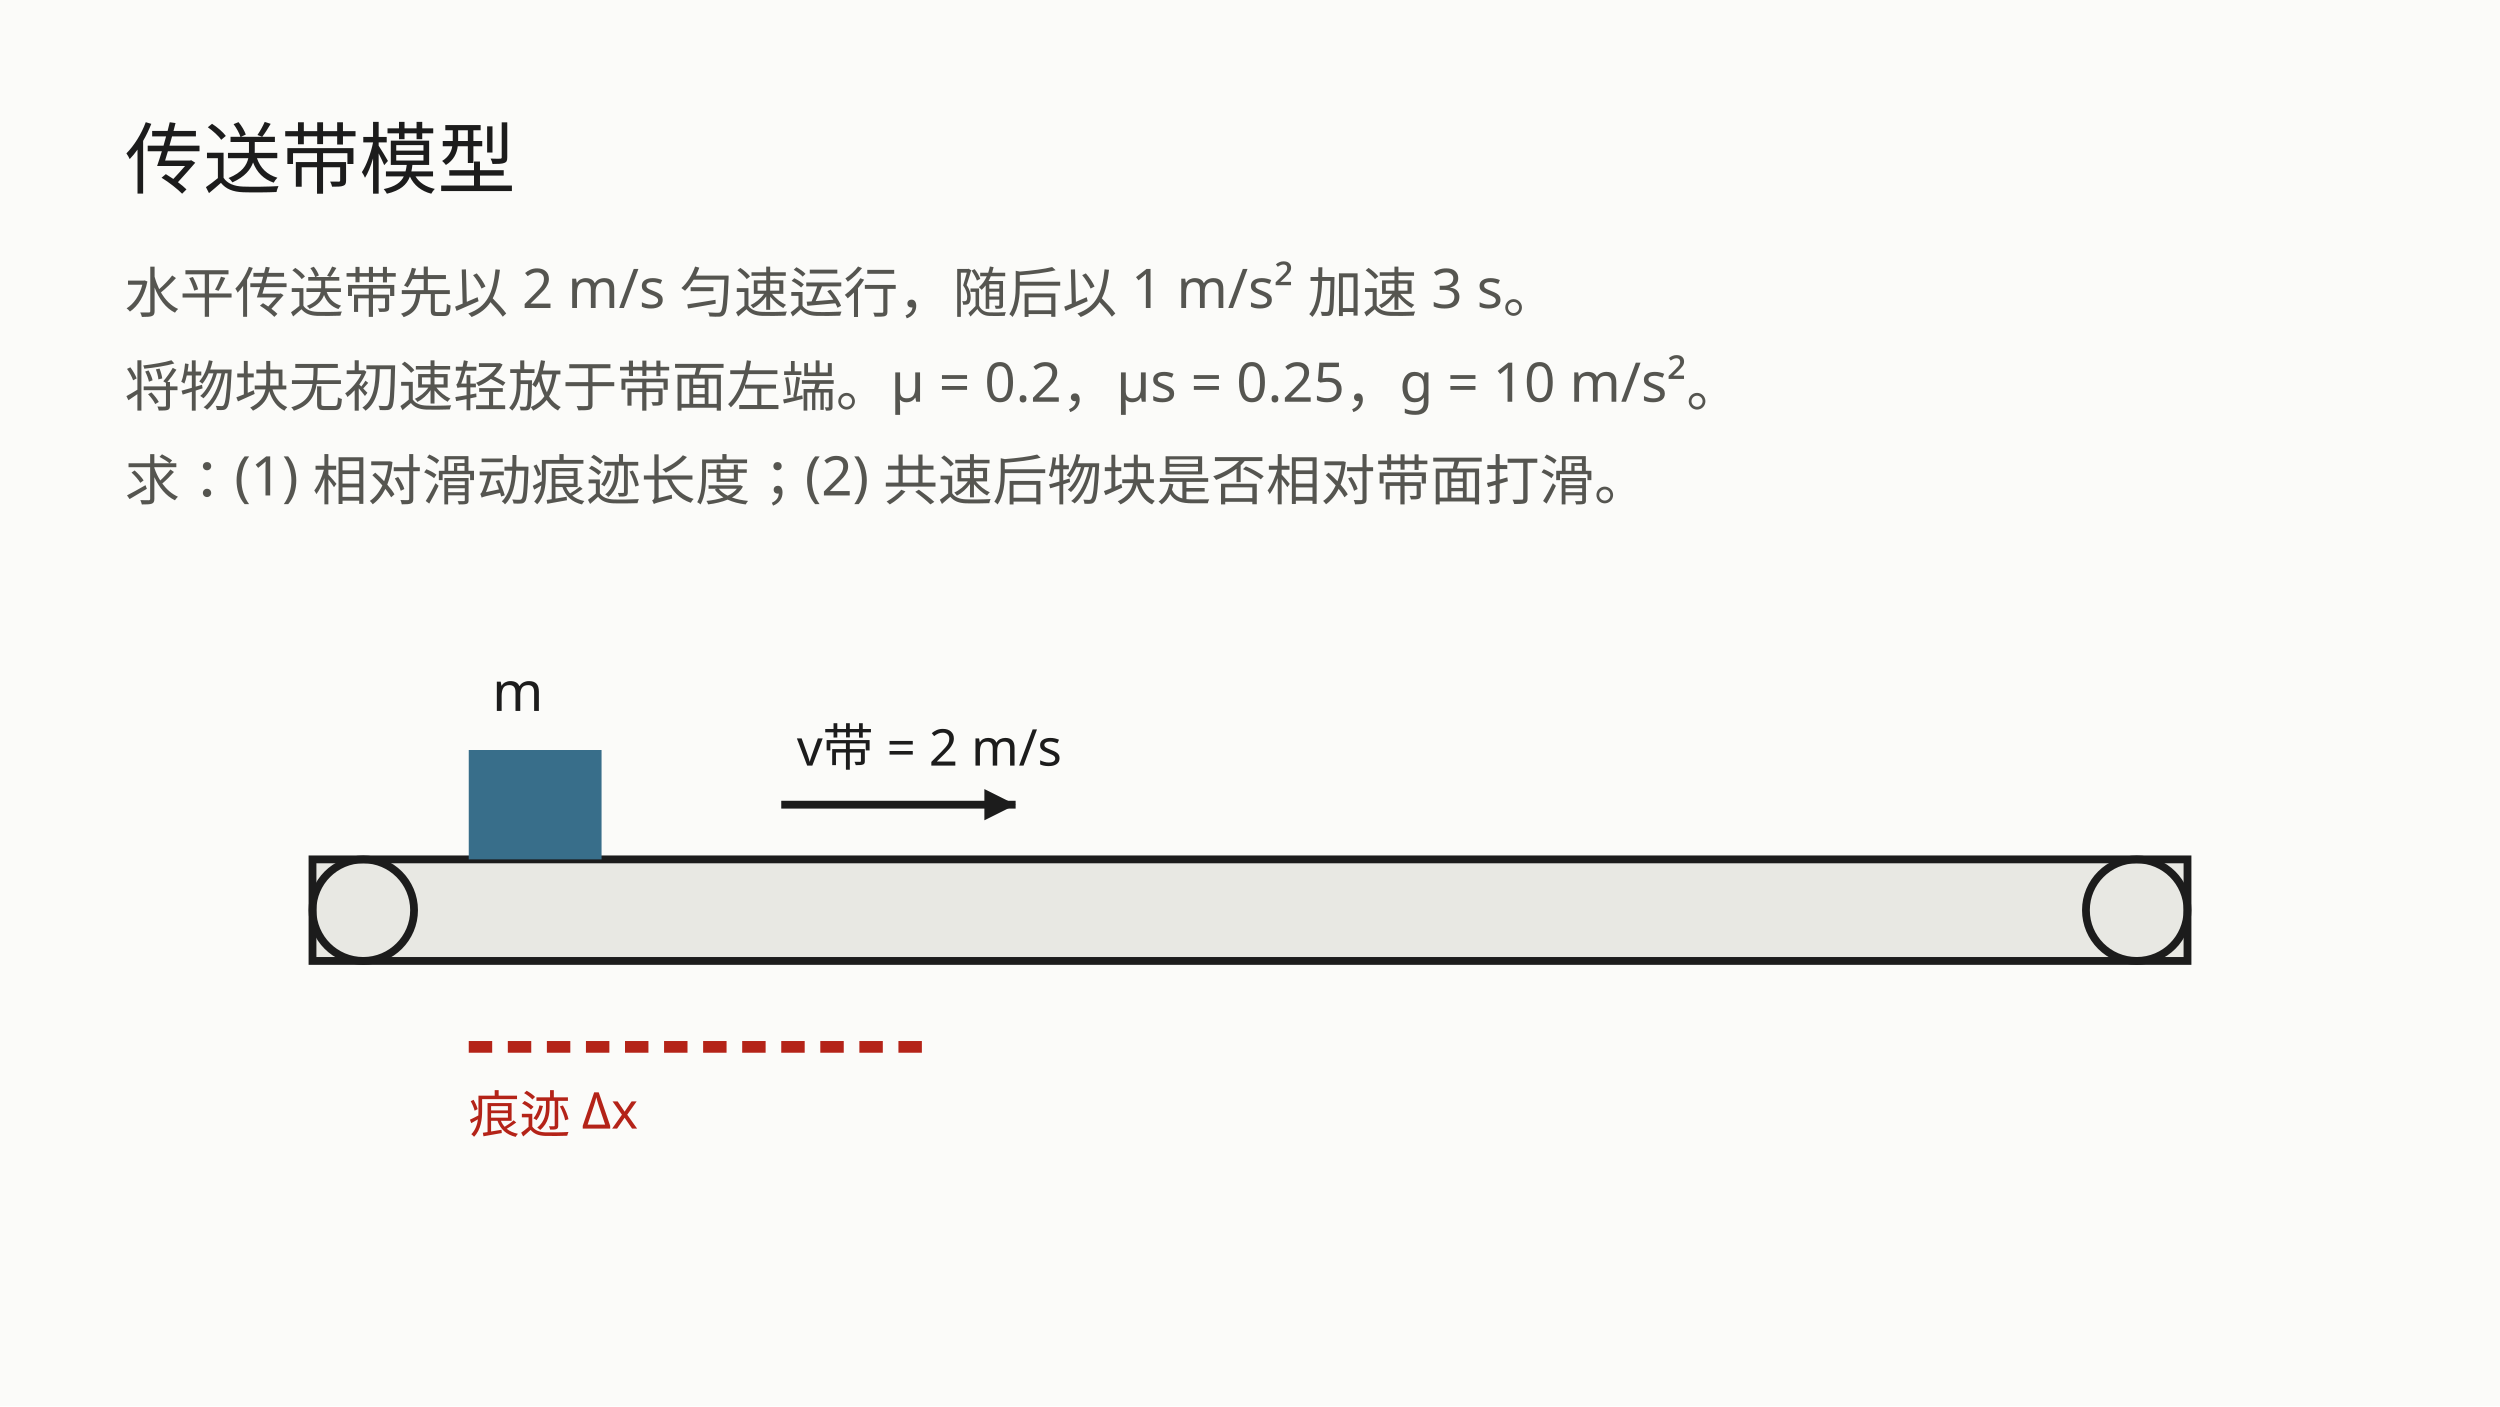
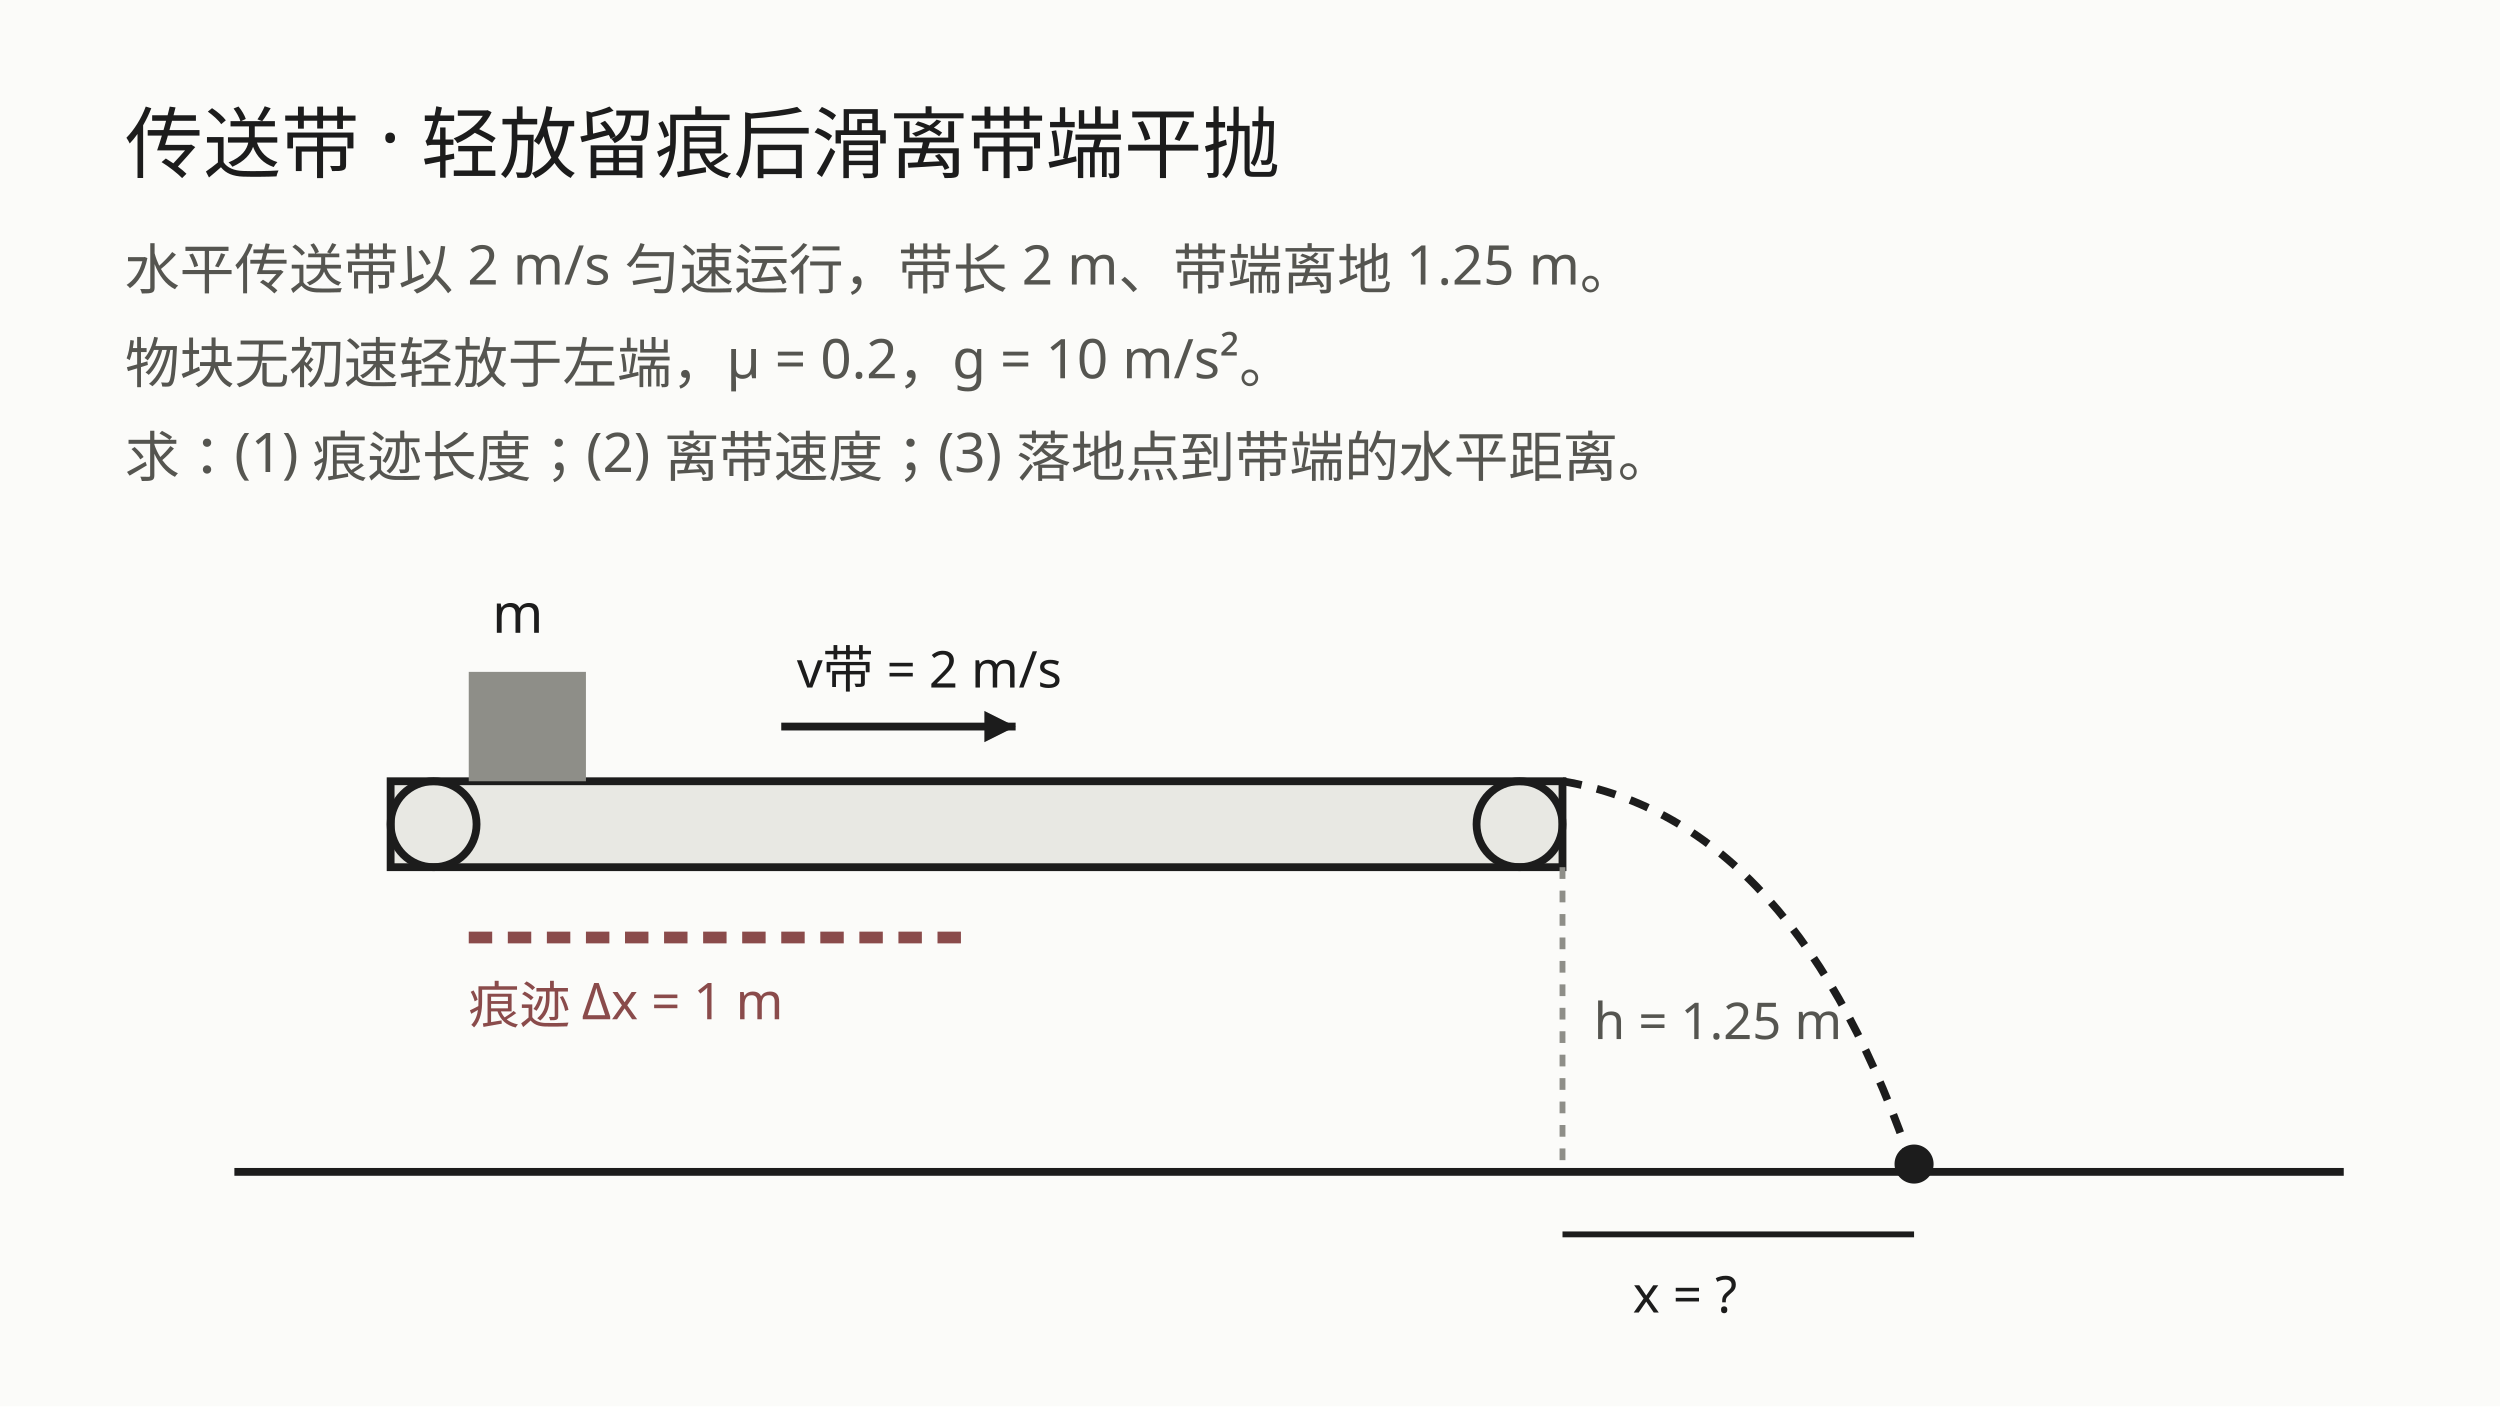
<svg xmlns="http://www.w3.org/2000/svg" width="640" height="360" viewBox="0 0 640 360">
  <rect width="640" height="360" fill="#fbfbf9" />
-   <text x="32" y="48" font-family="sans-serif" font-size="20" fill="#1c1c1c">传送带模型</text>
-   <text x="32" y="80" font-family="sans-serif" font-size="14" fill="#555550">水平传送带先以 2 m/s 匀速运行，随后以 1 m/s² 加速 3 s。</text>
-   <text x="32" y="104" font-family="sans-serif" font-size="14" fill="#555550">将物块无初速轻放于带面左端。μ = 0.2，μs = 0.25，g = 10 m/s²。</text>
-   <text x="32" y="128" font-family="sans-serif" font-size="14" fill="#555550">求：(1) 相对滑动痕迹长度；(2) 共速后物块是否相对带面打滑。</text>
-   <rect x="80" y="220" width="480" height="26" fill="#e8e8e3" stroke="#1c1c1c" stroke-width="2" />
-   <circle cx="93" cy="233" r="13" fill="none" stroke="#1c1c1c" stroke-width="2" />
-   <circle cx="547" cy="233" r="13" fill="none" stroke="#1c1c1c" stroke-width="2" />
-   <rect x="120" y="192" width="34" height="28" fill="#386e8a" />
-   <text x="126" y="182" font-family="sans-serif" font-size="14" fill="#1c1c1c">m</text>
-   <line x1="200" y1="206" x2="260" y2="206" stroke="#1c1c1c" stroke-width="2" />
-   <path d="M260 206 l-8 -4 v8 z" fill="#1c1c1c" />
-   <text x="204" y="196" font-family="sans-serif" font-size="13" fill="#1c1c1c">v带 = 2 m/s</text>
-   <line x1="120" y1="268" x2="240" y2="268" stroke="#b42318" stroke-width="3" stroke-dasharray="6 4" />
-   <text x="120" y="290" font-family="sans-serif" font-size="13" fill="#b42318">痕迹 Δx</text>
+   <text x="32" y="44" font-family="sans-serif" font-size="20" fill="#1c1c1c">传送带 · 轻放留痕后滑离带端平抛</text>
+   <text x="32" y="74" font-family="sans-serif" font-size="14" fill="#555550">水平传送带以 2 m/s 匀速运行，带长 2 m、带端离地 1.25 m。</text>
+   <text x="32" y="98" font-family="sans-serif" font-size="14" fill="#555550">物块无初速轻放于左端，μ = 0.2，g = 10 m/s²。</text>
+   <text x="32" y="122" font-family="sans-serif" font-size="14" fill="#555550">求：(1) 痕迹长度；(2) 离带速度；(3) 落地点到带端的水平距离。</text>
+   <line x1="60" y1="300" x2="600" y2="300" stroke="#1c1c1c" stroke-width="2" />
+   <rect x="100" y="200" width="300" height="22" fill="#e8e8e3" stroke="#1c1c1c" stroke-width="2" />
+   <circle cx="111" cy="211" r="11" fill="none" stroke="#1c1c1c" stroke-width="2" />
+   <circle cx="389" cy="211" r="11" fill="none" stroke="#1c1c1c" stroke-width="2" />
+   <rect x="120" y="172" width="30" height="28" fill="#8e8e88" />
+   <text x="126" y="162" font-family="sans-serif" font-size="14" fill="#1c1c1c">m</text>
+   <line x1="200" y1="186" x2="260" y2="186" stroke="#1c1c1c" stroke-width="2" />
+   <path d="M260 186 l-8 -4 v8 z" fill="#1c1c1c" />
+   <text x="204" y="176" font-family="sans-serif" font-size="13" fill="#1c1c1c">v带 = 2 m/s</text>
+   <line x1="120" y1="240" x2="250" y2="240" stroke="#8a4b4b" stroke-width="3" stroke-dasharray="6 4" />
+   <text x="120" y="262" font-family="sans-serif" font-size="13" fill="#8a4b4b">痕迹 Δx = 1 m</text>
+   <path d="M400 200 q 60 10 90 100" fill="none" stroke="#1c1c1c" stroke-width="2" stroke-dasharray="5 4" />
+   <circle cx="490" cy="298" r="5" fill="#1c1c1c" />
+   <line x1="400" y1="222" x2="400" y2="300" stroke="#8e8e88" stroke-width="1.5" stroke-dasharray="3 3" />
+   <text x="408" y="266" font-family="sans-serif" font-size="13" fill="#555550">h = 1.25 m</text>
+   <line x1="400" y1="316" x2="490" y2="316" stroke="#1c1c1c" stroke-width="1.5" />
+   <text x="418" y="336" font-family="sans-serif" font-size="13" fill="#1c1c1c">x = ?</text>
</svg>
